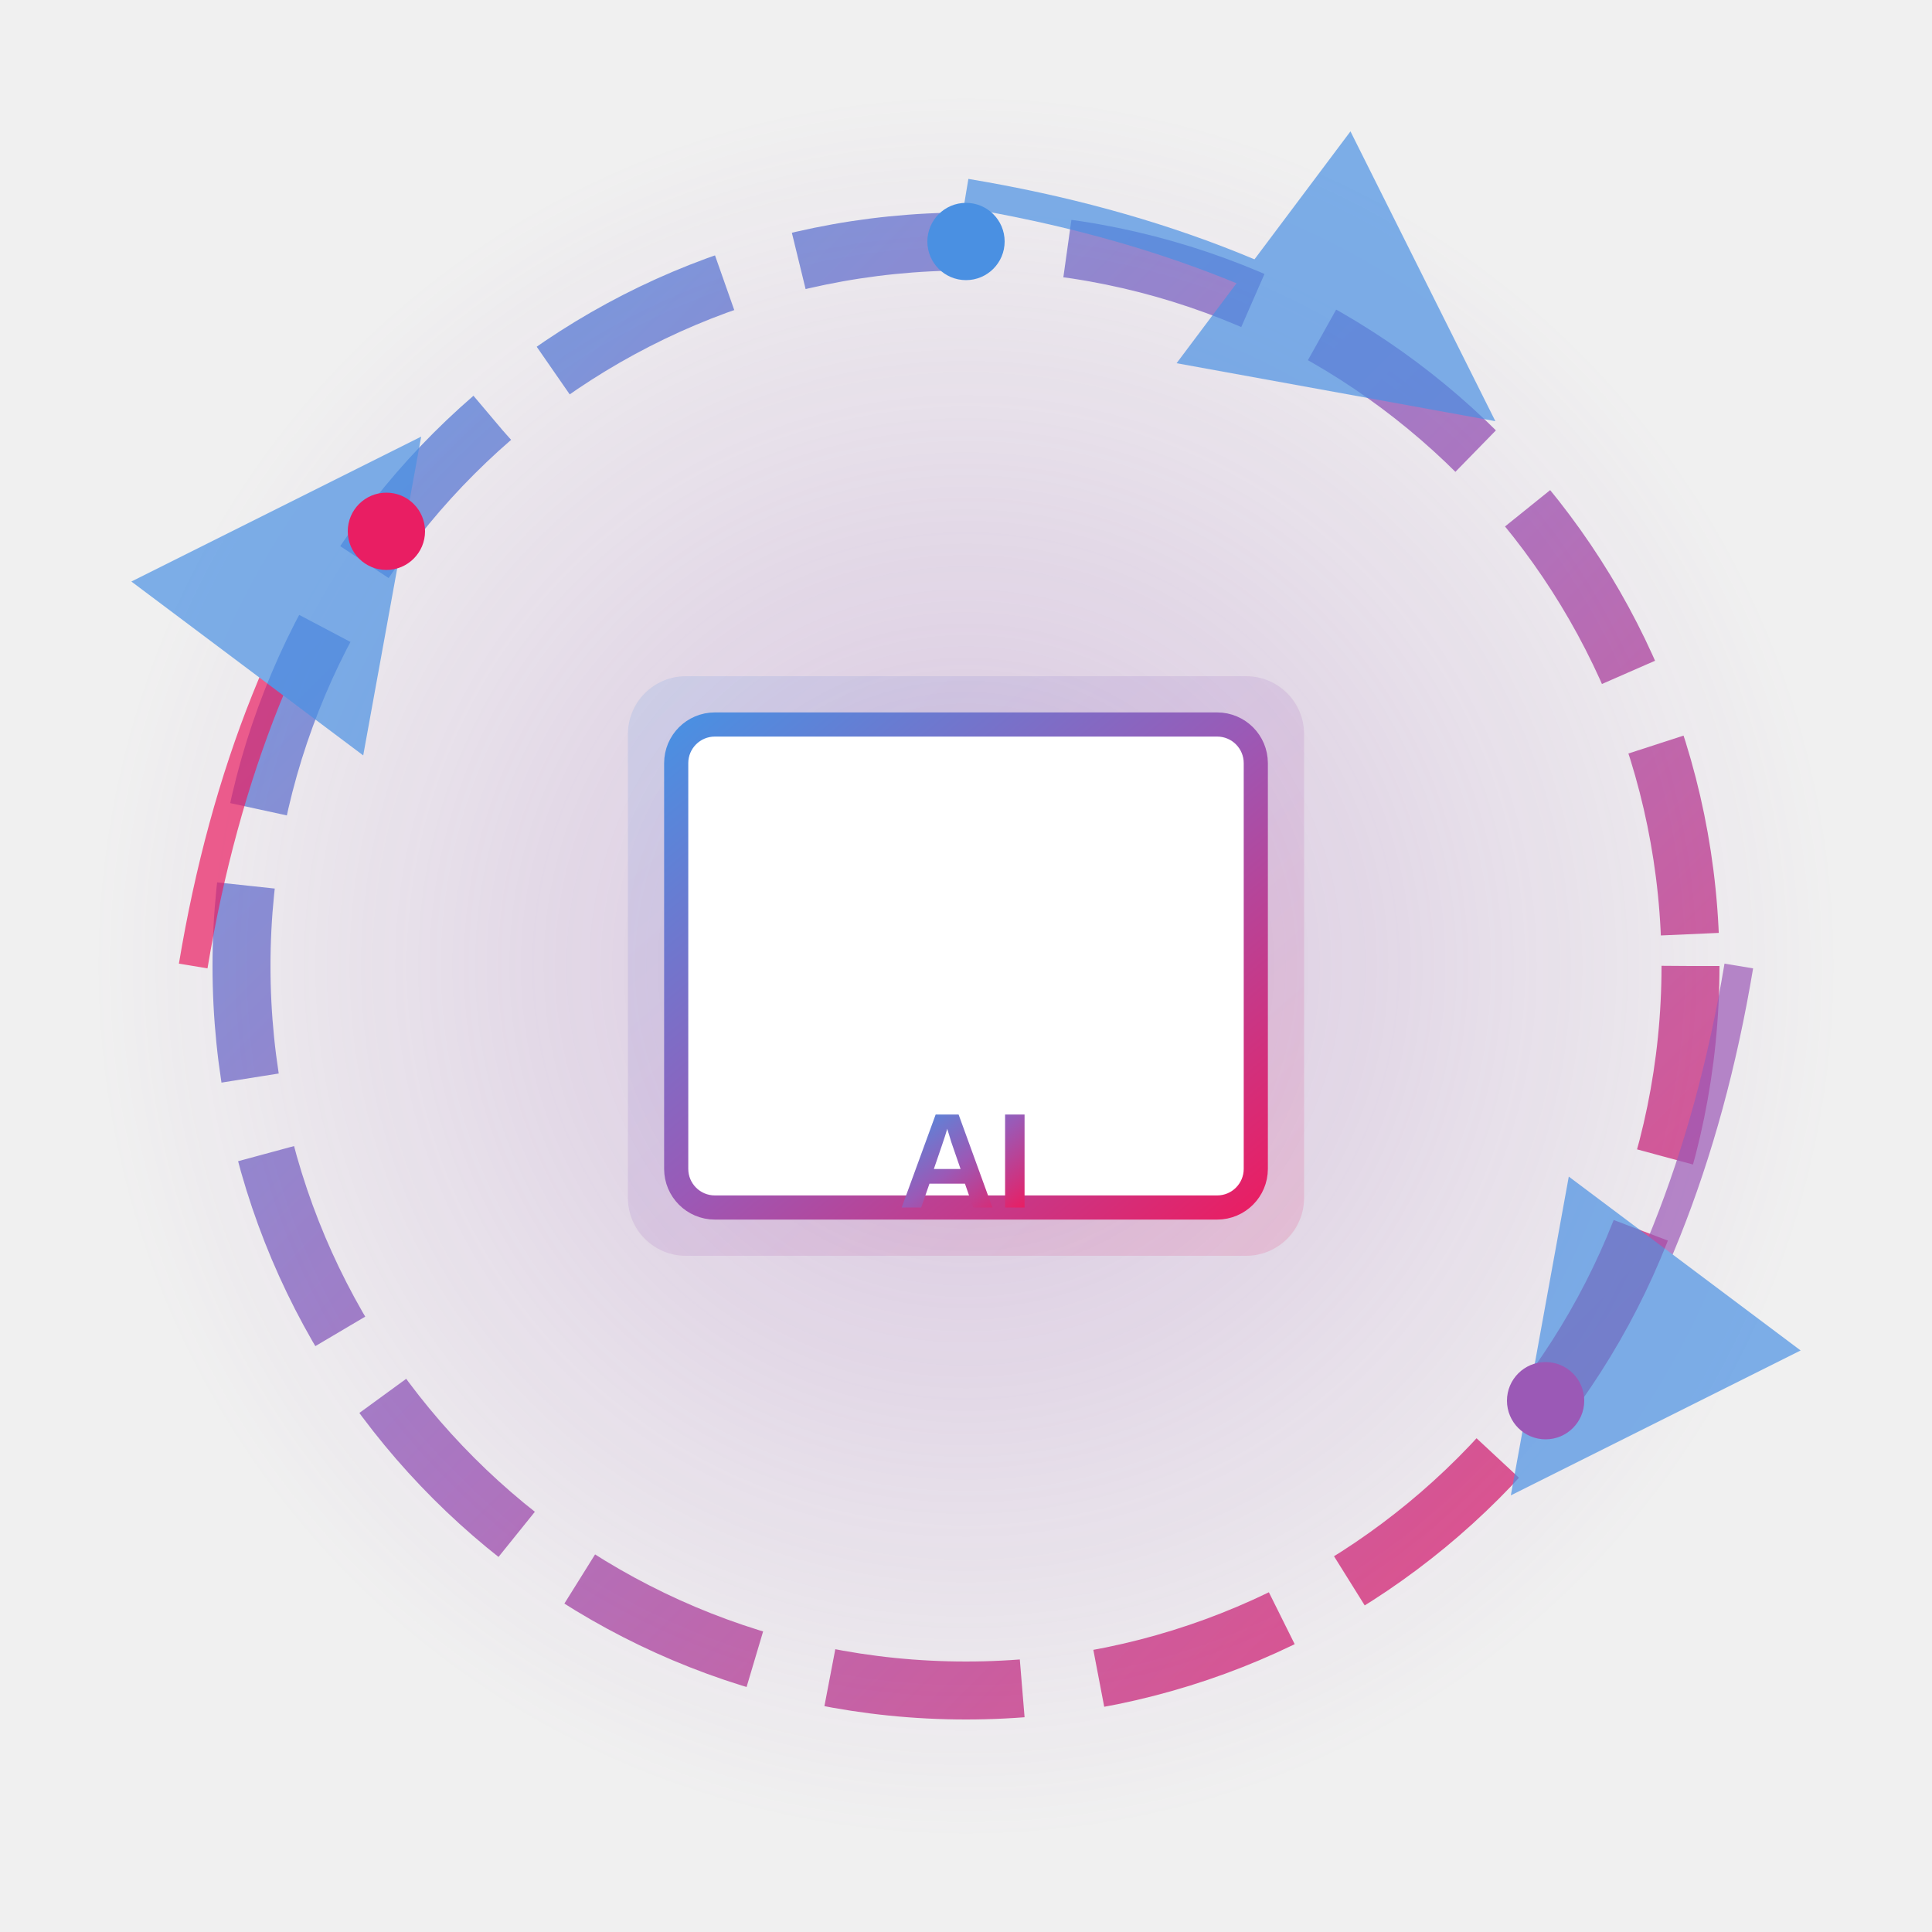
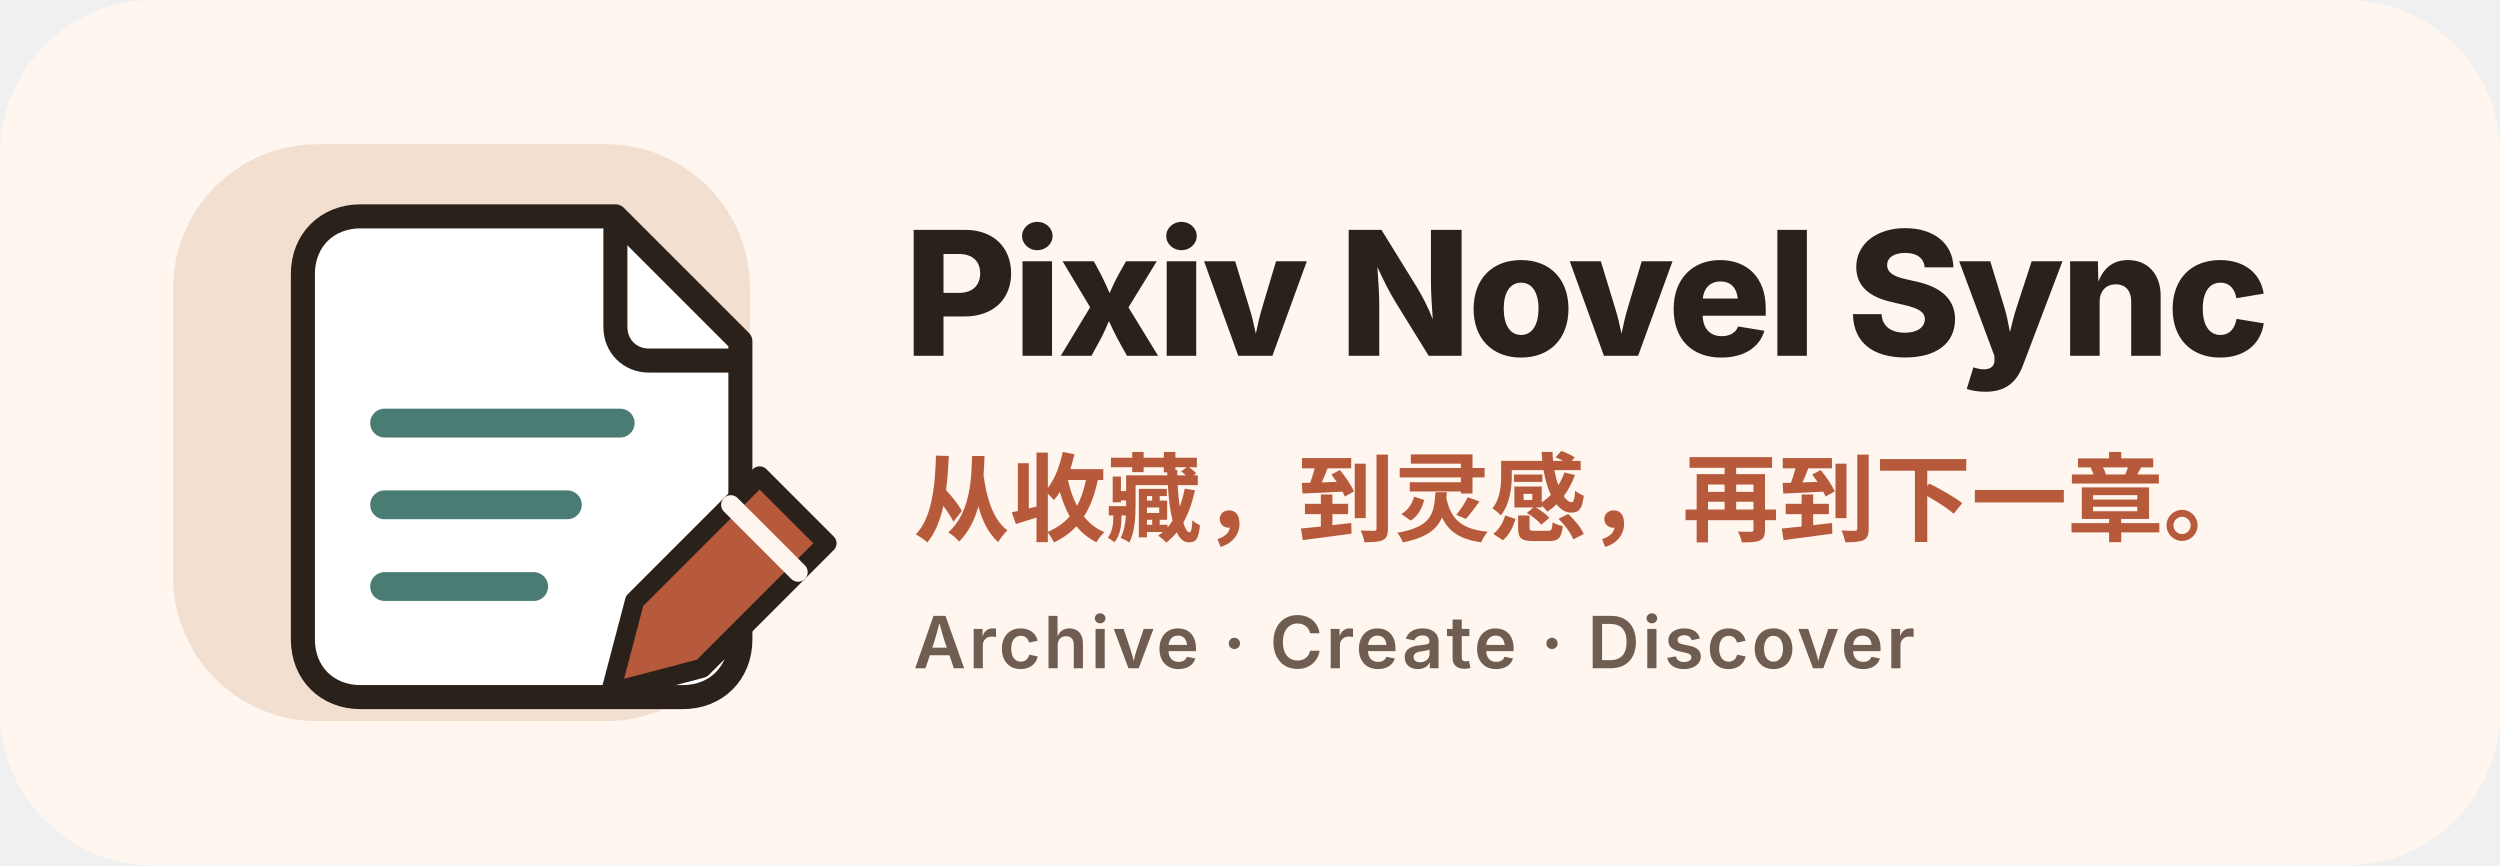
- <svg xmlns="http://www.w3.org/2000/svg" width="200" height="200" viewBox="0 0 200 200">
-   <defs>
-     <linearGradient id="mainGradient" x1="0%" y1="0%" x2="100%" y2="100%">
-       <stop offset="0%" style="stop-color:#4A90E2;stop-opacity:1" />
-       <stop offset="50%" style="stop-color:#9B59B6;stop-opacity:1" />
-       <stop offset="100%" style="stop-color:#E91E63;stop-opacity:1" />
-     </linearGradient>
-     <radialGradient id="glowGradient" cx="50%" cy="50%">
-       <stop offset="0%" style="stop-color:#9B59B6;stop-opacity:0.3" />
-       <stop offset="100%" style="stop-color:#9B59B6;stop-opacity:0" />
-     </radialGradient>
-     <marker id="arrowhead" markerWidth="10" markerHeight="10" refX="8" refY="5" orient="auto">
-       <polygon points="0 0, 10 5, 0 10" fill="#4A90E2" />
-     </marker>
-   </defs>
-   <circle cx="100" cy="100" r="90" fill="url(#glowGradient)" />
-   <circle cx="100" cy="100" r="75" fill="none" stroke="url(#mainGradient)" stroke-width="6" stroke-dasharray="20 8" opacity="0.8">
-     <animateTransform attributeName="transform" type="rotate" from="0 100 100" to="360 100 100" dur="10s" repeatCount="indefinite" />
-   </circle>
-   <g transform="translate(100, 100)">
-     <rect x="-35" y="-30" width="70" height="60" rx="6" fill="url(#mainGradient)" opacity="0.15" />
-     <rect x="-30" y="-25" width="60" height="50" rx="4" fill="white" stroke="url(#mainGradient)" stroke-width="2.5" />
-     <line x1="-20" y1="-15" x2="20" y2="-15" stroke="url(#mainGradient)" stroke-width="2" opacity="0.4" />
-     <line x1="-20" y1="-5" x2="15" y2="-5" stroke="url(#mainGradient)" stroke-width="2" opacity="0.4" />
-     <line x1="-20" y1="5" x2="18" y2="5" stroke="url(#mainGradient)" stroke-width="2" opacity="0.4" />
-     <text x="0" y="25" font-family="Arial, sans-serif" font-size="14" font-weight="bold" text-anchor="middle" fill="url(#mainGradient)">AI</text>
-   </g>
-   <path d="M 100 20 Q 130 25 150 40" fill="none" stroke="#4A90E2" stroke-width="3" marker-end="url(#arrowhead)" opacity="0.7">
-     <animate attributeName="opacity" values="0.7;1;0.7" dur="2s" repeatCount="indefinite" />
-   </path>
-   <path d="M 180 100 Q 175 130 160 150" fill="none" stroke="#9B59B6" stroke-width="3" marker-end="url(#arrowhead)" opacity="0.7">
-     <animate attributeName="opacity" values="0.7;1;0.7" dur="2s" begin="0.6s" repeatCount="indefinite" />
-   </path>
-   <path d="M 20 100 Q 25 70 40 50" fill="none" stroke="#E91E63" stroke-width="3" marker-end="url(#arrowhead)" opacity="0.7">
-     <animate attributeName="opacity" values="0.7;1;0.7" dur="2s" begin="1.2s" repeatCount="indefinite" />
-   </path>
-   <circle cx="100" cy="25" r="4" fill="#4A90E2">
-     <animate attributeName="r" values="4;6;4" dur="2s" repeatCount="indefinite" />
-   </circle>
-   <circle cx="160" cy="145" r="4" fill="#9B59B6">
-     <animate attributeName="r" values="4;6;4" dur="2s" begin="0.6s" repeatCount="indefinite" />
-   </circle>
-   <circle cx="40" cy="55" r="4" fill="#E91E63">
-     <animate attributeName="r" values="4;6;4" dur="2s" begin="1.2s" repeatCount="indefinite" />
-   </circle>
+ <svg xmlns="http://www.w3.org/2000/svg" viewBox="0 0 520 180" role="img" aria-labelledby="title desc">
+   <rect width="520" height="180" rx="32" fill="#FFF7EF" />
+   <rect x="36" y="30" width="120" height="120" rx="30" fill="#F3DFD0" />
+   <path d="M75 45h53l26 26v62c0 7-5 12-12 12H75c-7 0-12-5-12-12V57c0-7 5-12 12-12Z" fill="#FFFFFF" stroke="#2A211B" stroke-width="5" stroke-linejoin="round" />
+   <path d="M128 45v23c0 4 3 7 7 7h19" fill="none" stroke="#2A211B" stroke-width="5" stroke-linejoin="round" />
+   <path d="M80 88h49M80 105h38M80 122h31" stroke="#4A7C74" stroke-width="6" stroke-linecap="round" />
+   <path d="M132 125l26-26 14 14-26 26-19 5 5-19Z" fill="#B75A3C" stroke="#2A211B" stroke-width="4" stroke-linejoin="round" />
+   <path d="M152 105l14 14" stroke="#FFF7EF" stroke-width="4" stroke-linecap="round" />
+   <text x="188" y="74" fill="#2A211B" font-family="Inter, ui-sans-serif, system-ui, -apple-system, BlinkMacSystemFont, Segoe UI, sans-serif" font-size="36" font-weight="800" letter-spacing="-0.8">Pixiv Novel Sync</text>
+   <text x="190" y="111" fill="#B75A3C" font-family="Inter, ui-sans-serif, system-ui, -apple-system, BlinkMacSystemFont, Segoe UI, sans-serif" font-size="20" font-weight="700">从收藏，到灵感，再到下一章。</text>
+   <text x="190" y="139" fill="#6E5D50" font-family="Inter, ui-sans-serif, system-ui, -apple-system, BlinkMacSystemFont, Segoe UI, sans-serif" font-size="15" font-weight="600" letter-spacing="0.6">Archive · Create · Discover</text>
</svg>
